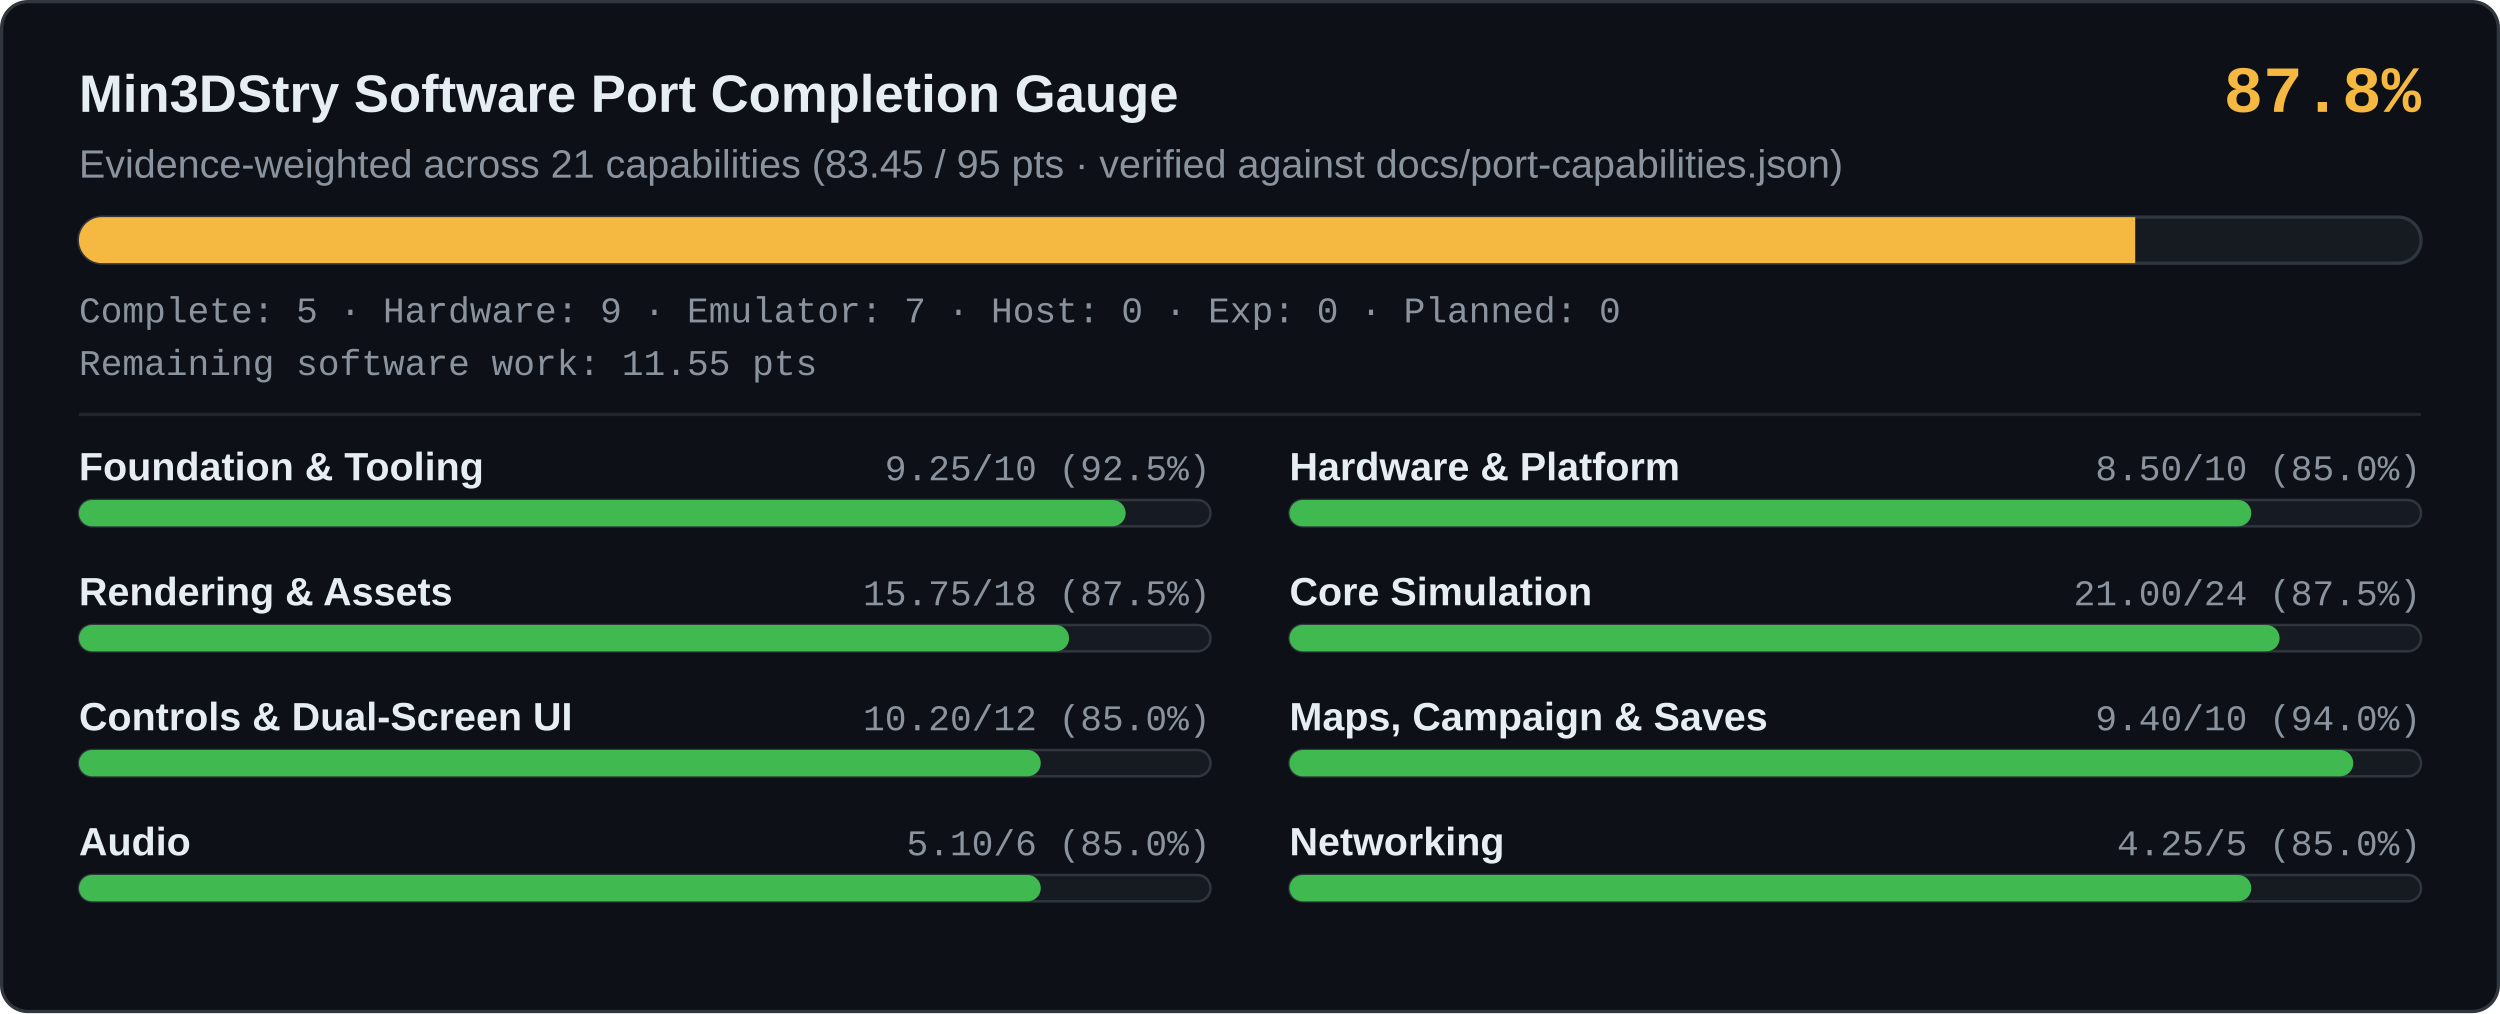
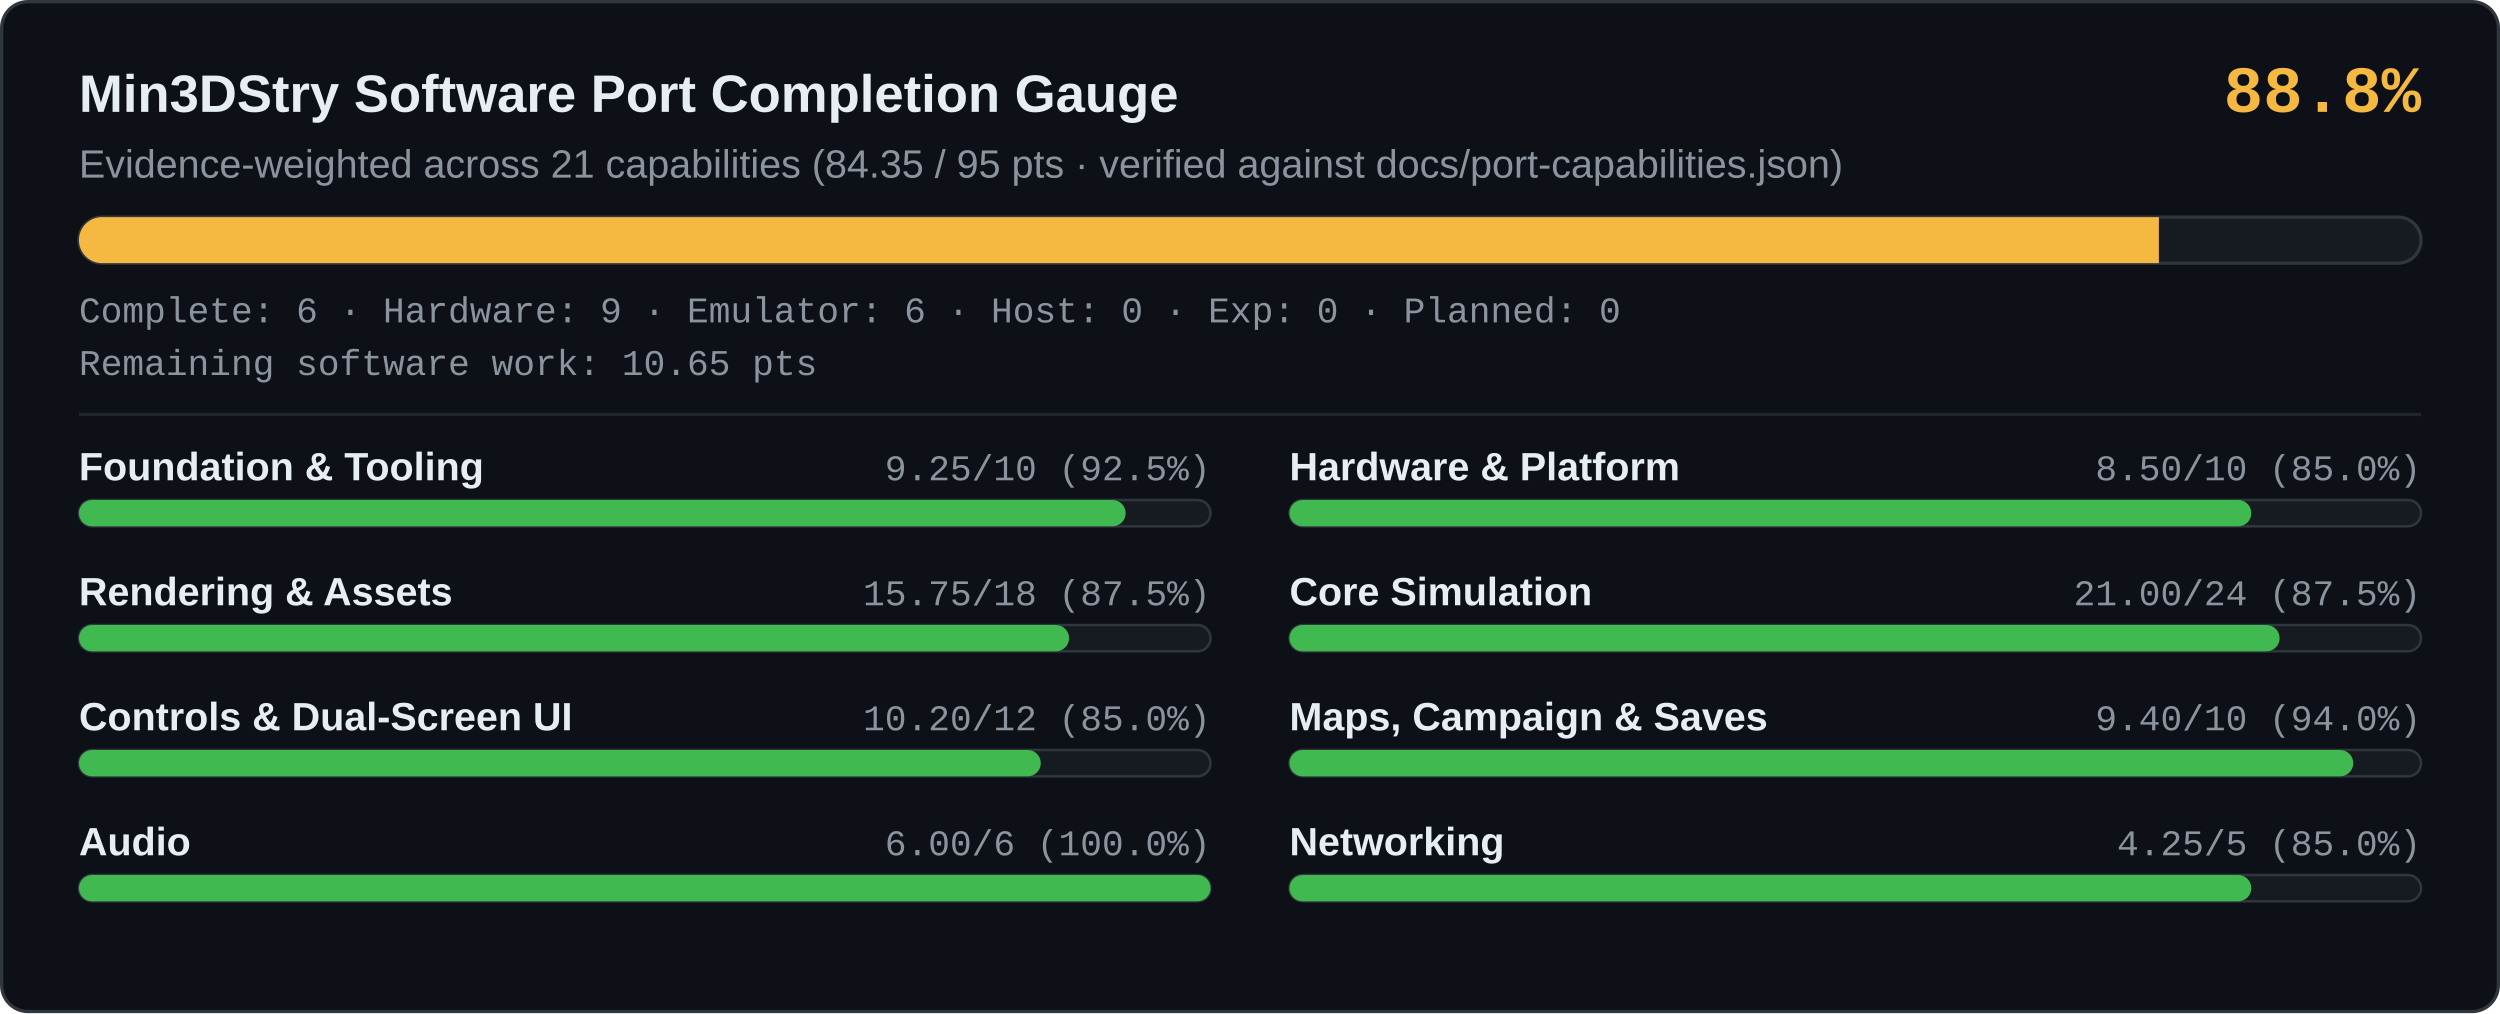
- <svg xmlns="http://www.w3.org/2000/svg" width="760" height="308" viewBox="0 0 760 308" role="img" aria-label="Min3DStry Port Completion 87.8%">
+ <svg xmlns="http://www.w3.org/2000/svg" width="760" height="308" viewBox="0 0 760 308" role="img" aria-label="Min3DStry Port Completion 88.8%">
  <defs>
    <clipPath id="barClip">
      <rect x="24" y="66" width="712" height="14" rx="7" />
    </clipPath>
  </defs>
  <rect x="0.5" y="0.5" width="759" height="307" rx="8" fill="#0d1117" stroke="#30363d" />
  <text x="24" y="34" fill="#e6edf3" font-family="Segoe UI, Ubuntu, Arial, sans-serif" font-size="16" font-weight="700">Min3DStry Software Port Completion Gauge</text>
-   <text x="736" y="34" text-anchor="end" fill="#f5b841" font-family="Consolas, Liberation Mono, monospace" font-size="20" font-weight="700">87.8%</text>
-   <text x="24" y="54" fill="#8b949e" font-family="Segoe UI, Ubuntu, Arial, sans-serif" font-size="12">Evidence-weighted across 21 capabilities (83.45 / 95 pts · verified against docs/port-capabilities.json)</text>
+   <text x="736" y="34" text-anchor="end" fill="#f5b841" font-family="Consolas, Liberation Mono, monospace" font-size="20" font-weight="700">88.8%</text>
+   <text x="24" y="54" fill="#8b949e" font-family="Segoe UI, Ubuntu, Arial, sans-serif" font-size="12">Evidence-weighted across 21 capabilities (84.35 / 95 pts · verified against docs/port-capabilities.json)</text>
  <rect x="24" y="66" width="712" height="14" rx="7" fill="#161b22" stroke="#30363d" />
  <g clip-path="url(#barClip)">
-     <rect x="24" y="66" width="625.1" height="14" fill="#f5b841" />
+     <rect x="24" y="66" width="632.3" height="14" fill="#f5b841" />
  </g>
-   <text x="24" y="98" fill="#8b949e" font-family="Consolas, Liberation Mono, monospace" font-size="11">Complete: 5  ·  Hardware: 9  ·  Emulator: 7  ·  Host: 0  ·  Exp: 0  ·  Planned: 0</text>
-   <text x="24" y="114" fill="#8b949e" font-family="Consolas, Liberation Mono, monospace" font-size="11">Remaining software work: 11.55 pts</text>
+   <text x="24" y="98" fill="#8b949e" font-family="Consolas, Liberation Mono, monospace" font-size="11">Complete: 6  ·  Hardware: 9  ·  Emulator: 6  ·  Host: 0  ·  Exp: 0  ·  Planned: 0</text>
+   <text x="24" y="114" fill="#8b949e" font-family="Consolas, Liberation Mono, monospace" font-size="11">Remaining software work: 10.65 pts</text>
  <line x1="24" y1="126" x2="736" y2="126" stroke="#21262d" stroke-width="1" />
  <text x="24" y="146" fill="#e6edf3" font-family="Segoe UI, Ubuntu, Arial, sans-serif" font-size="12" font-weight="600">Foundation &amp; Tooling</text>
  <text x="368" y="146" text-anchor="end" fill="#8b949e" font-family="Consolas, Liberation Mono, monospace" font-size="11">9.25/10 (92.5%)</text>
  <rect x="24" y="152" width="344" height="8" rx="4" fill="#161b22" stroke="#30363d" stroke-width="0.75" />
  <rect x="24" y="152" width="318.2" height="8" rx="4" fill="#3fb950" />
  <text x="392" y="146" fill="#e6edf3" font-family="Segoe UI, Ubuntu, Arial, sans-serif" font-size="12" font-weight="600">Hardware &amp; Platform</text>
  <text x="736" y="146" text-anchor="end" fill="#8b949e" font-family="Consolas, Liberation Mono, monospace" font-size="11">8.50/10 (85.0%)</text>
  <rect x="392" y="152" width="344" height="8" rx="4" fill="#161b22" stroke="#30363d" stroke-width="0.75" />
  <rect x="392" y="152" width="292.4" height="8" rx="4" fill="#3fb950" />
  <text x="24" y="184" fill="#e6edf3" font-family="Segoe UI, Ubuntu, Arial, sans-serif" font-size="12" font-weight="600">Rendering &amp; Assets</text>
  <text x="368" y="184" text-anchor="end" fill="#8b949e" font-family="Consolas, Liberation Mono, monospace" font-size="11">15.75/18 (87.5%)</text>
  <rect x="24" y="190" width="344" height="8" rx="4" fill="#161b22" stroke="#30363d" stroke-width="0.75" />
  <rect x="24" y="190" width="301.0" height="8" rx="4" fill="#3fb950" />
  <text x="392" y="184" fill="#e6edf3" font-family="Segoe UI, Ubuntu, Arial, sans-serif" font-size="12" font-weight="600">Core Simulation</text>
  <text x="736" y="184" text-anchor="end" fill="#8b949e" font-family="Consolas, Liberation Mono, monospace" font-size="11">21.00/24 (87.5%)</text>
  <rect x="392" y="190" width="344" height="8" rx="4" fill="#161b22" stroke="#30363d" stroke-width="0.75" />
  <rect x="392" y="190" width="301.0" height="8" rx="4" fill="#3fb950" />
  <text x="24" y="222" fill="#e6edf3" font-family="Segoe UI, Ubuntu, Arial, sans-serif" font-size="12" font-weight="600">Controls &amp; Dual-Screen UI</text>
  <text x="368" y="222" text-anchor="end" fill="#8b949e" font-family="Consolas, Liberation Mono, monospace" font-size="11">10.20/12 (85.0%)</text>
  <rect x="24" y="228" width="344" height="8" rx="4" fill="#161b22" stroke="#30363d" stroke-width="0.75" />
  <rect x="24" y="228" width="292.4" height="8" rx="4" fill="#3fb950" />
  <text x="392" y="222" fill="#e6edf3" font-family="Segoe UI, Ubuntu, Arial, sans-serif" font-size="12" font-weight="600">Maps, Campaign &amp; Saves</text>
  <text x="736" y="222" text-anchor="end" fill="#8b949e" font-family="Consolas, Liberation Mono, monospace" font-size="11">9.40/10 (94.0%)</text>
  <rect x="392" y="228" width="344" height="8" rx="4" fill="#161b22" stroke="#30363d" stroke-width="0.75" />
  <rect x="392" y="228" width="323.4" height="8" rx="4" fill="#3fb950" />
  <text x="24" y="260" fill="#e6edf3" font-family="Segoe UI, Ubuntu, Arial, sans-serif" font-size="12" font-weight="600">Audio</text>
-   <text x="368" y="260" text-anchor="end" fill="#8b949e" font-family="Consolas, Liberation Mono, monospace" font-size="11">5.10/6 (85.0%)</text>
+   <text x="368" y="260" text-anchor="end" fill="#8b949e" font-family="Consolas, Liberation Mono, monospace" font-size="11">6.00/6 (100.0%)</text>
  <rect x="24" y="266" width="344" height="8" rx="4" fill="#161b22" stroke="#30363d" stroke-width="0.75" />
-   <rect x="24" y="266" width="292.4" height="8" rx="4" fill="#3fb950" />
+   <rect x="24" y="266" width="344.0" height="8" rx="4" fill="#3fb950" />
  <text x="392" y="260" fill="#e6edf3" font-family="Segoe UI, Ubuntu, Arial, sans-serif" font-size="12" font-weight="600">Networking</text>
  <text x="736" y="260" text-anchor="end" fill="#8b949e" font-family="Consolas, Liberation Mono, monospace" font-size="11">4.25/5 (85.0%)</text>
  <rect x="392" y="266" width="344" height="8" rx="4" fill="#161b22" stroke="#30363d" stroke-width="0.75" />
  <rect x="392" y="266" width="292.4" height="8" rx="4" fill="#3fb950" />
</svg>
